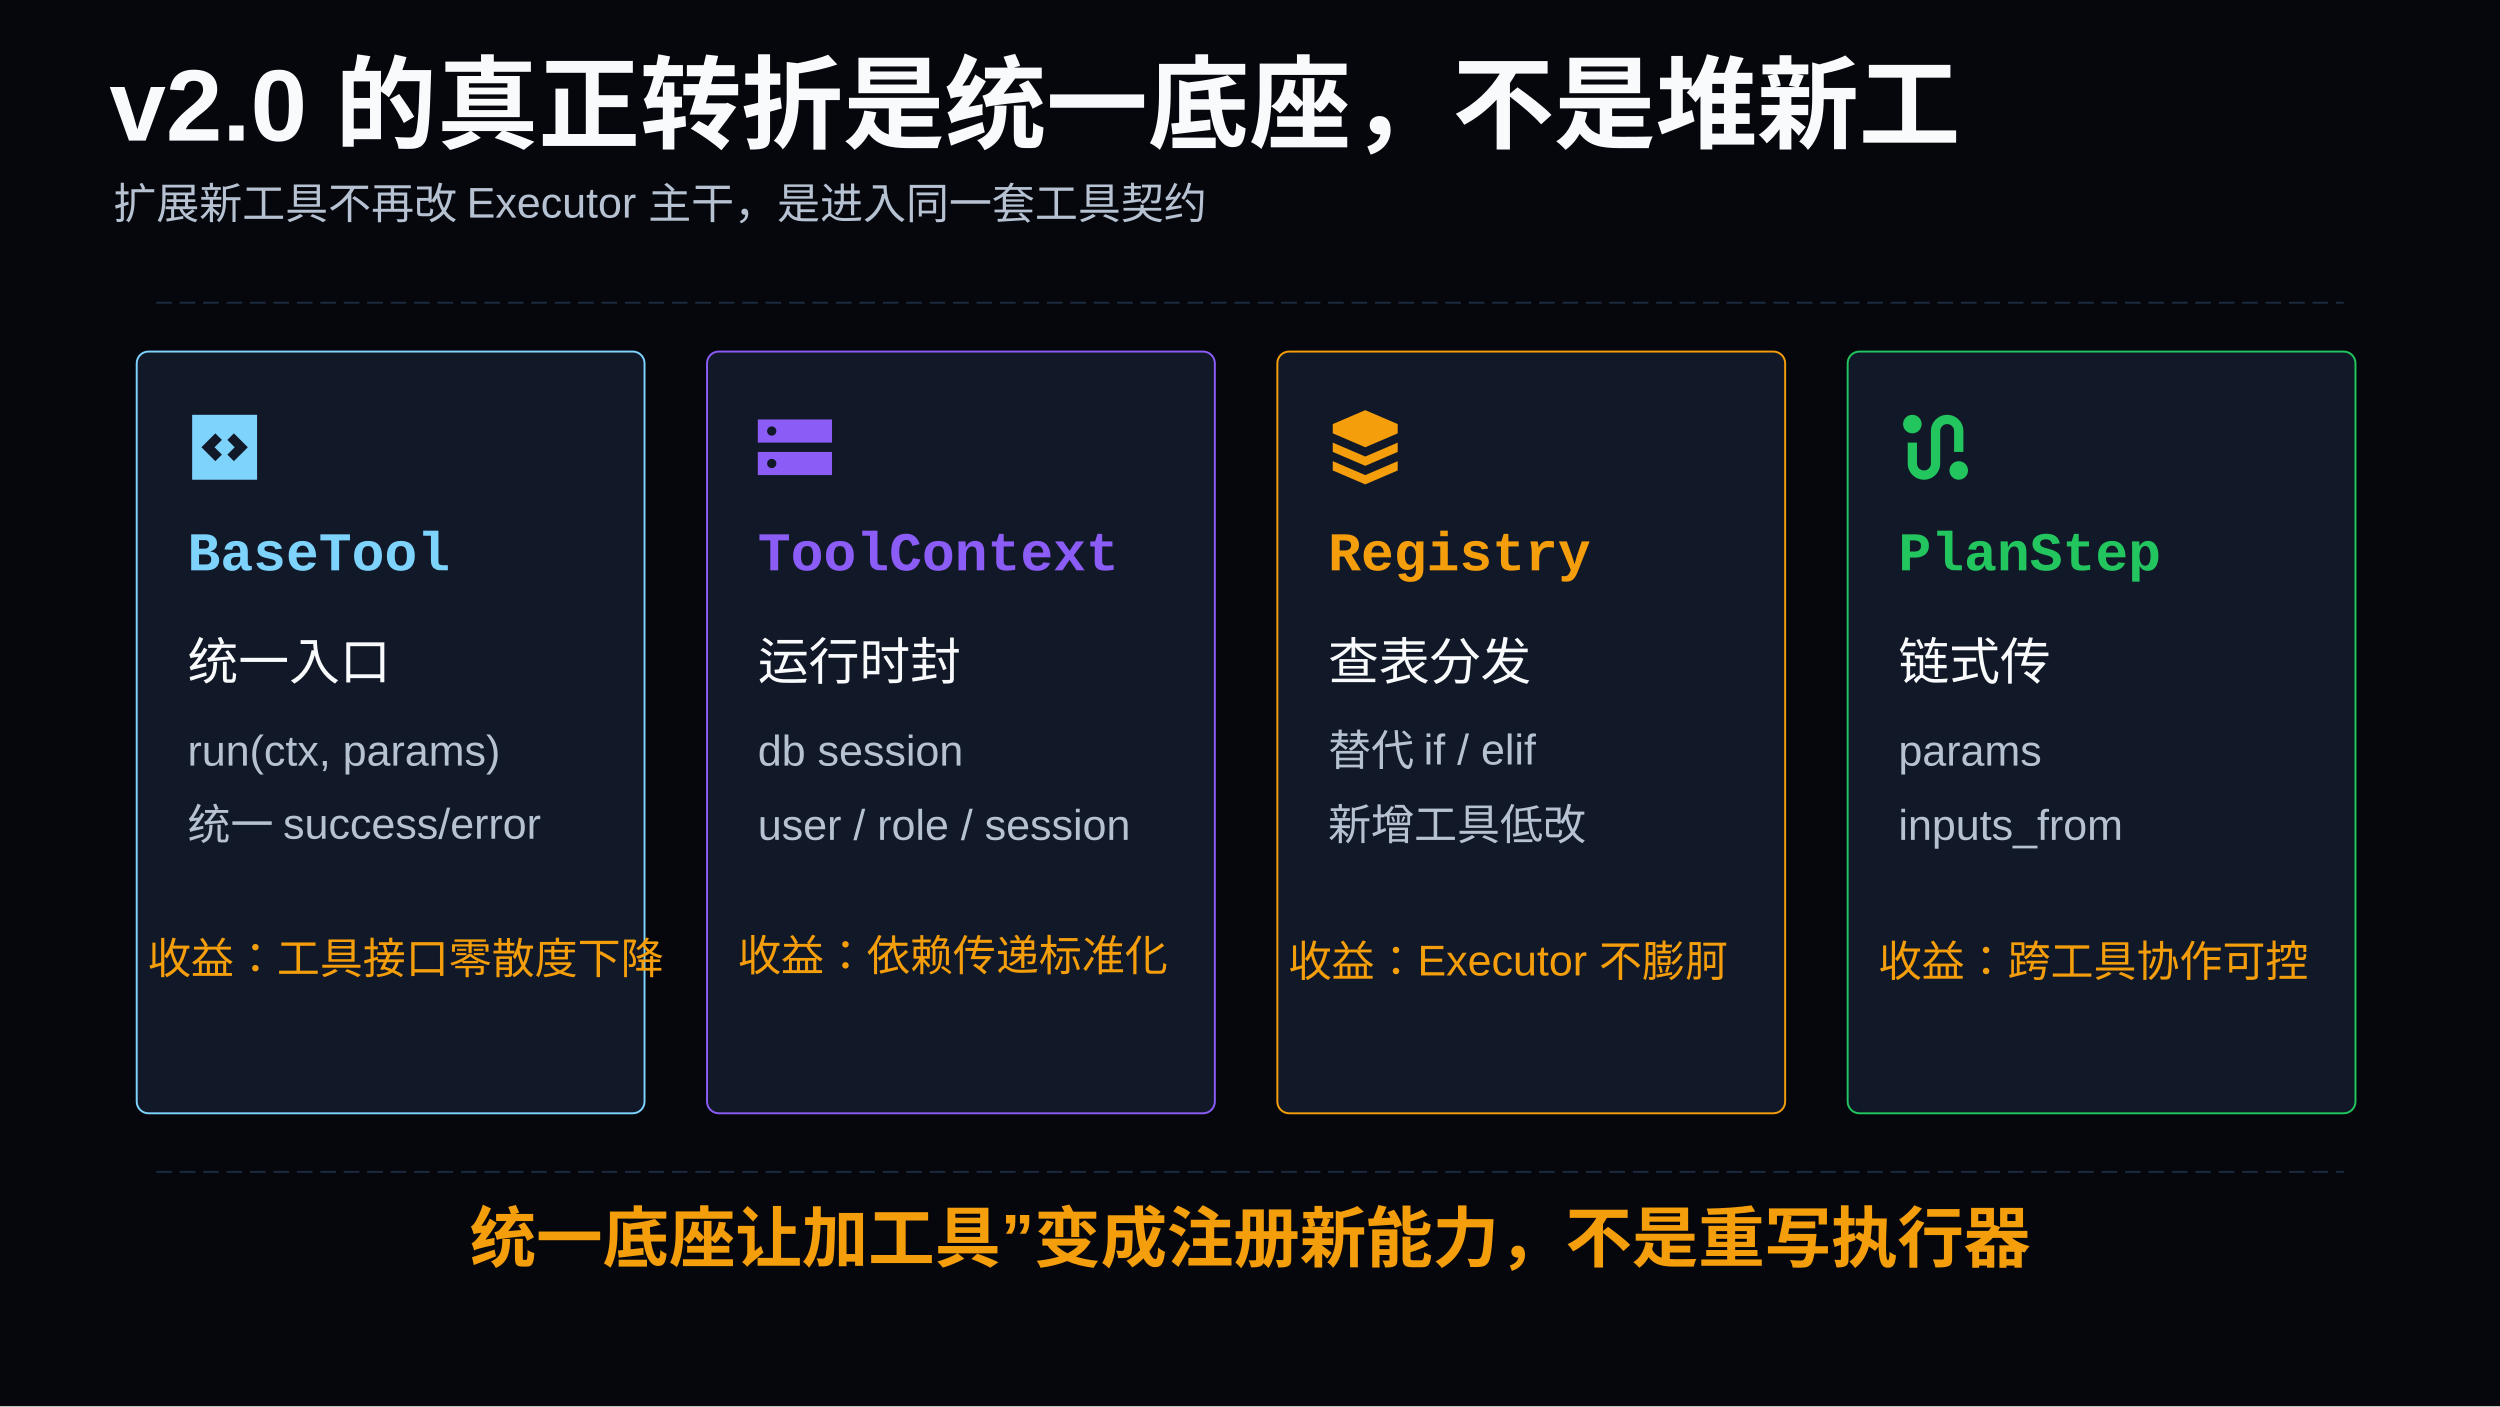
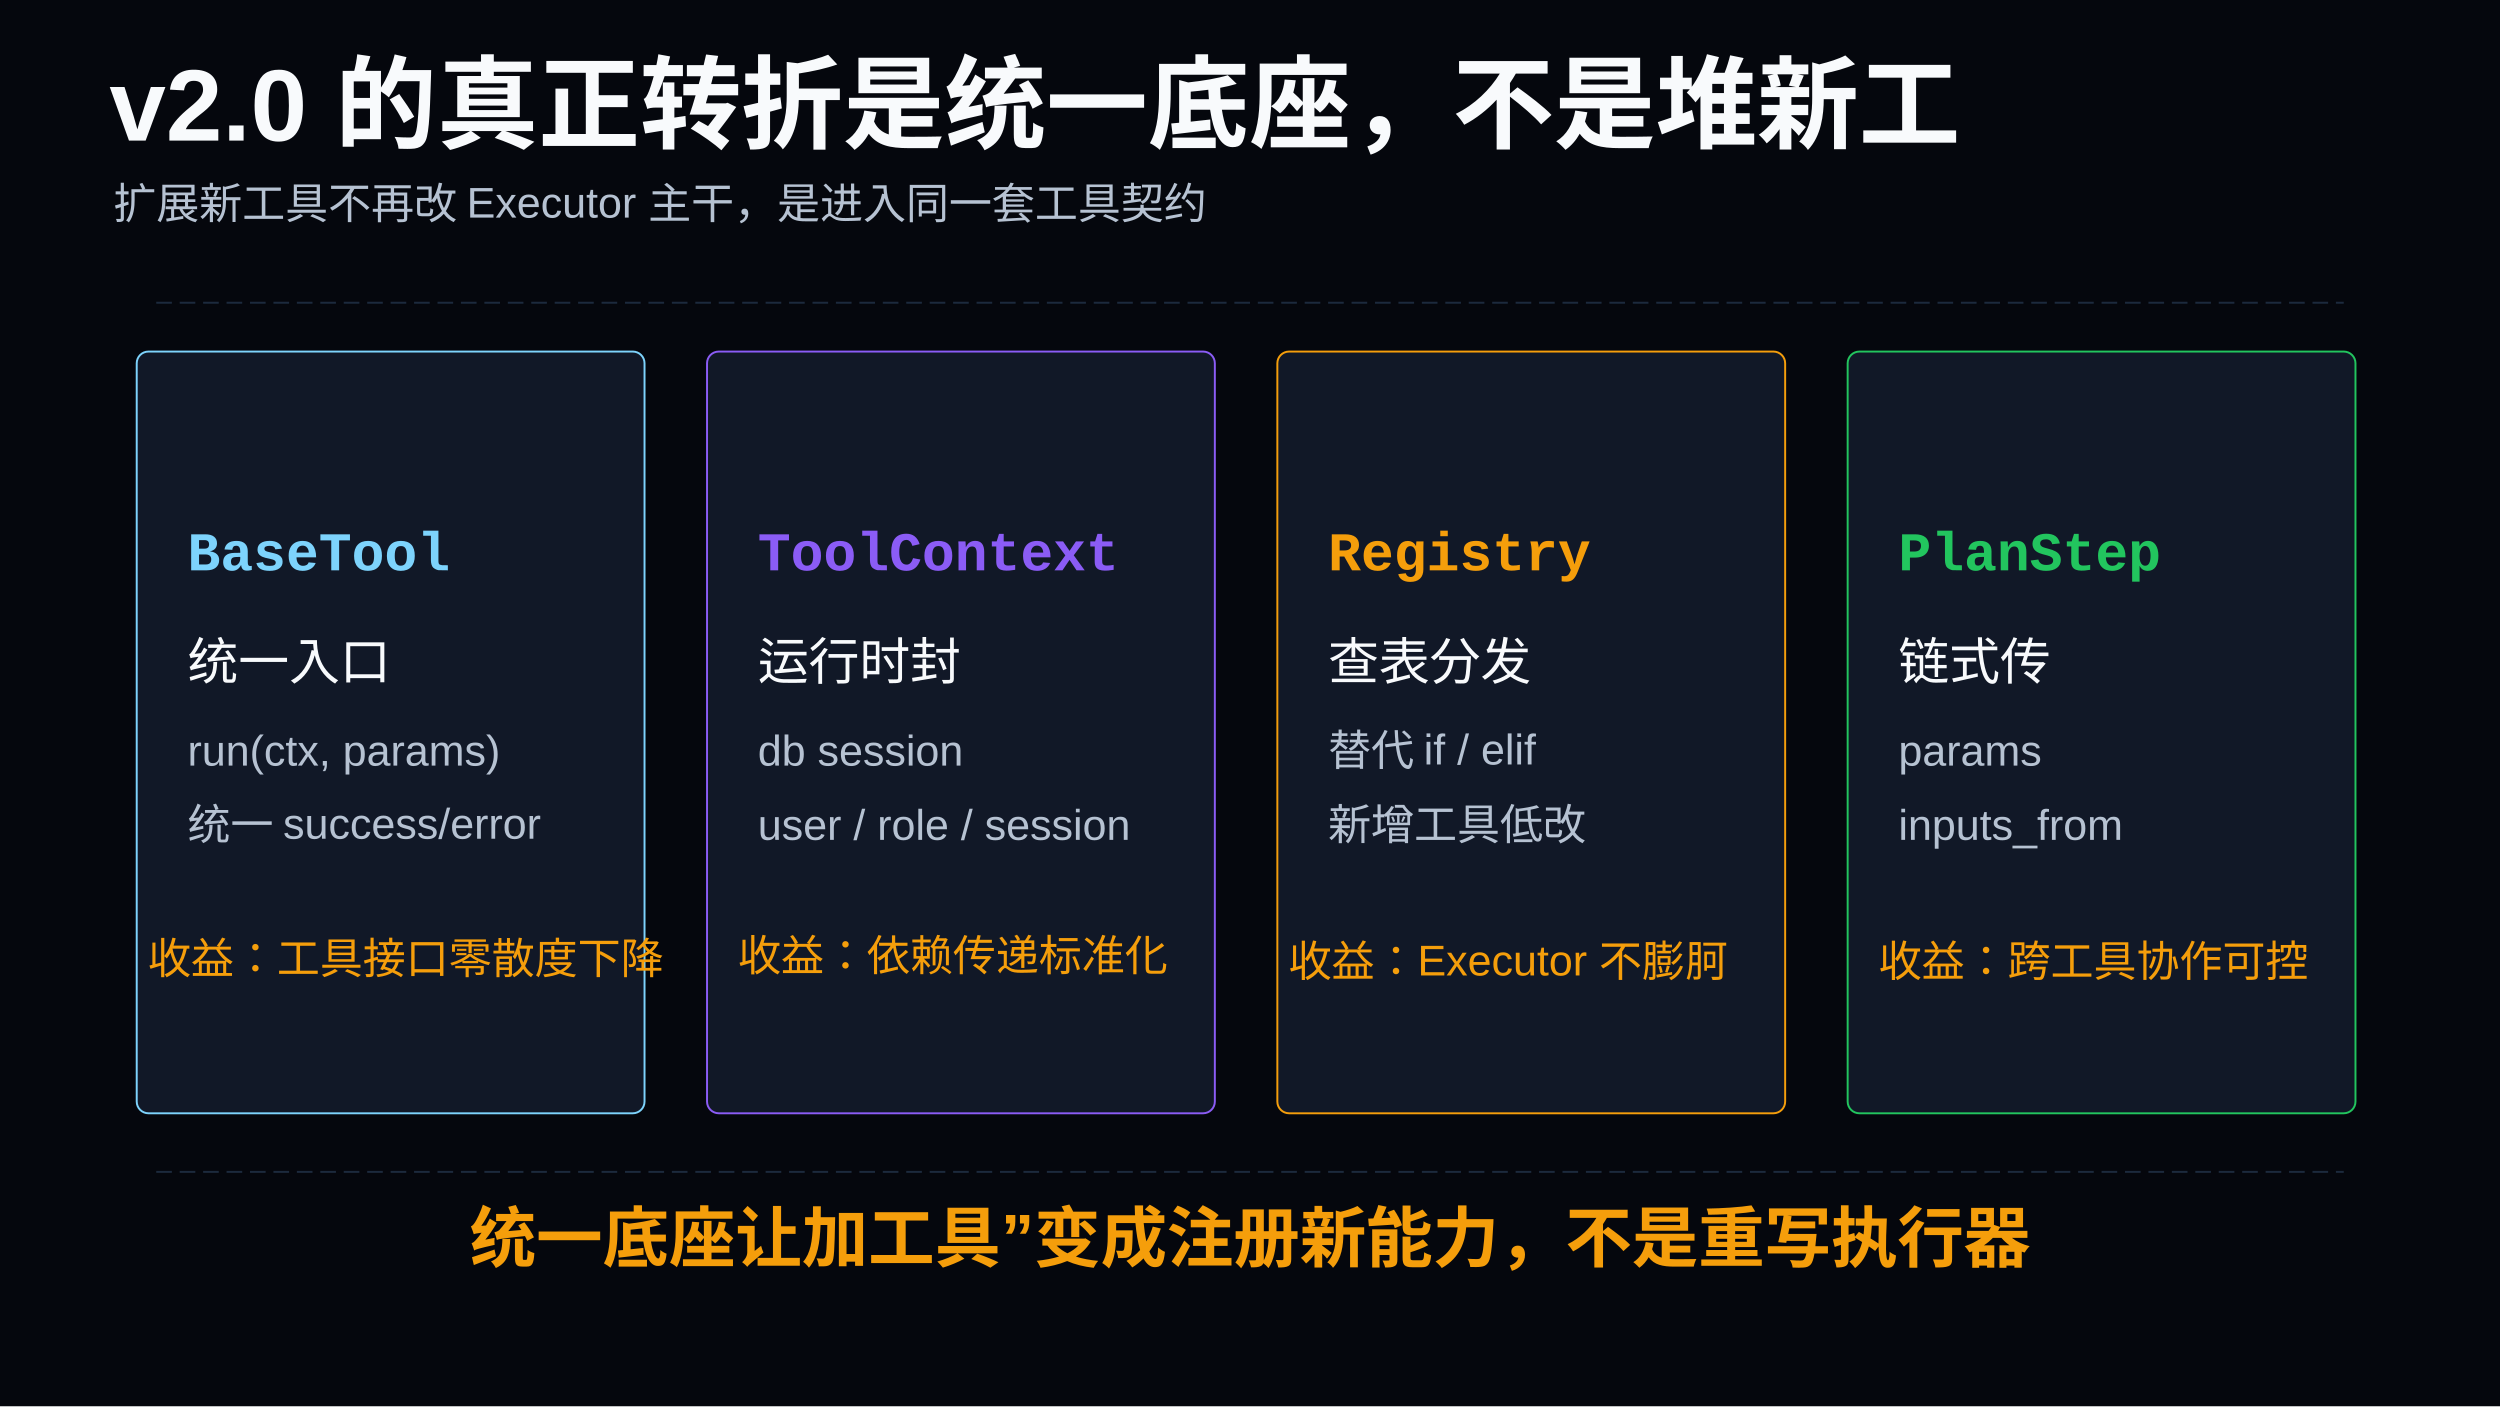
<svg xmlns="http://www.w3.org/2000/svg" viewBox="0 0 1280 720" width="1280" height="720">
  <g id="background">
    <rect width="1280" height="720" fill="#05070D" />
    <path d="M80 155H1200 M80 600H1200" stroke="#1C2A3D" stroke-width="1" stroke-dasharray="8,4" />
  </g>
  <g id="header">
    <text x="56" y="72" font-family="&quot;Microsoft YaHei&quot;, Arial, sans-serif" font-size="52" font-weight="800" fill="#F8FAFC">v2.0 的真正转折是统一底座，不是堆新工</text>
    <text x="58" y="112" font-family="&quot;Microsoft YaHei&quot;, Arial, sans-serif" font-size="22" fill="#B6C2D2">扩展新工具不再改 Executor 主干，是进入同一套工具契约</text>
  </g>
  <g id="pillar-basetool">
-     <path fill="#111827" stroke="#7DD3FC" d="M76,180 H324 A6,6 0 0 1 330,186 V564 A6,6 0 0 1 324,570 H76 A6,6 0 0 1 70,564 V186 A6,6 0 0 1 76,180 Z" />
-     <g transform="translate(96, 210) scale(2.375)" fill="#7DD3FC">
-       <path fill-rule="evenodd" clip-rule="evenodd" d="M15 1H1V15H15V1ZM6 5L7.414 6.414L5.828 8L7.414 9.586L6 11L3 8L6 5ZM10 5L8.586 6.414L10.172 8L8.586 9.586L10 11L13 8L10 5Z" />
-     </g>
+     <rect x="70" y="180" width="260" height="390" rx="6" fill="#111827" stroke="#7DD3FC" />
+     <use data-icon="chunk-filled/code-block" x="96" y="210" width="38" height="38" fill="#7DD3FC" />
    <text x="96" y="292" font-family="Consolas, &quot;Microsoft YaHei&quot;, &quot;Courier New&quot;, monospace" font-size="28" font-weight="700" fill="#7DD3FC">BaseTool</text>
    <text x="96" y="348" font-family="&quot;Microsoft YaHei&quot;, Arial, sans-serif" font-size="26" fill="#F8FAFC">统一入口</text>
    <text x="96" y="392" font-family="&quot;Microsoft YaHei&quot;, Arial, sans-serif" font-size="22" fill="#B6C2D2">run(ctx, params)</text>
    <text x="96" y="430" font-family="&quot;Microsoft YaHei&quot;, Arial, sans-serif" font-size="22" fill="#B6C2D2">统一 success/error</text>
    <text x="75.759" y="498.554" font-family="&quot;Microsoft YaHei&quot;, Arial, sans-serif" font-size="22" fill="#F59E0B" id="_edit_10" data-edit-target="true" data-edit-annotation="调整大小：文本超出范围">收益：工具接口零散度下降</text>
  </g>
  <g id="pillar-context">
-     <path fill="#111827" stroke="#8B5CF6" d="M368,180 H616 A6,6 0 0 1 622,186 V564 A6,6 0 0 1 616,570 H368 A6,6 0 0 1 362,564 V186 A6,6 0 0 1 368,180 Z" />
-     <g transform="translate(388, 210) scale(2.375)" fill="#8B5CF6">
-       <path fill-rule="evenodd" clip-rule="evenodd" d="M16 2H0V7H16V2ZM4 4.5C4 5.052 3.552 5.5 3 5.5C2.448 5.5 2 5.052 2 4.5C2 3.948 2.448 3.5 3 3.5C3.552 3.5 4 3.948 4 4.5Z" />
-       <path fill-rule="evenodd" clip-rule="evenodd" d="M16 9H0V14H16V9ZM3 12.5C3.552 12.5 4 12.052 4 11.5C4 10.948 3.552 10.5 3 10.5C2.448 10.5 2 10.948 2 11.5C2 12.052 2.448 12.5 3 12.5Z" />
-     </g>
+     <rect x="362" y="180" width="260" height="390" rx="6" fill="#111827" stroke="#8B5CF6" />
+     <use data-icon="chunk-filled/server" x="388" y="210" width="38" height="38" fill="#8B5CF6" />
    <text x="388" y="292" font-family="Consolas, &quot;Microsoft YaHei&quot;, &quot;Courier New&quot;, monospace" font-size="28" font-weight="700" fill="#8B5CF6">ToolContext</text>
    <text x="388" y="348" font-family="&quot;Microsoft YaHei&quot;, Arial, sans-serif" font-size="26" fill="#F8FAFC">运行时封</text>
    <text x="388" y="392" font-family="&quot;Microsoft YaHei&quot;, Arial, sans-serif" font-size="22" fill="#B6C2D2">db session</text>
    <text x="388" y="430" font-family="&quot;Microsoft YaHei&quot;, Arial, sans-serif" font-size="22" fill="#B6C2D2">user / role / session</text>
    <text x="377.88" y="497.108" font-family="&quot;Microsoft YaHei&quot;, Arial, sans-serif" font-size="22" fill="#F59E0B">收益：依赖传递标准化</text>
  </g>
  <g id="pillar-registry">
-     <path fill="#111827" stroke="#F59E0B" d="M660,180 H908 A6,6 0 0 1 914,186 V564 A6,6 0 0 1 908,570 H660 A6,6 0 0 1 654,564 V186 A6,6 0 0 1 660,180 Z" />
-     <g transform="translate(680, 210) scale(2.375)" fill="#F59E0B">
-       <path d="M1 5V3L8 0L15 3V5L8 8L1 5Z" />
-       <path d="M8 16L1 13V11L8 14L15 11V13L8 16Z" />
-       <path d="M1 9L8 12L15 9V7L8 10L1 7V9Z" />
-     </g>
+     <rect x="654" y="180" width="260" height="390" rx="6" fill="#111827" stroke="#F59E0B" />
+     <use data-icon="chunk-filled/layers" x="680" y="210" width="38" height="38" fill="#F59E0B" />
    <text x="680" y="292" font-family="Consolas, &quot;Microsoft YaHei&quot;, &quot;Courier New&quot;, monospace" font-size="28" font-weight="700" fill="#F59E0B">Registry</text>
    <text x="680" y="348" font-family="&quot;Microsoft YaHei&quot;, Arial, sans-serif" font-size="26" fill="#F8FAFC">查表分发</text>
    <text x="680" y="392" font-family="&quot;Microsoft YaHei&quot;, Arial, sans-serif" font-size="22" fill="#B6C2D2">替代 if / elif</text>
    <text x="680" y="430" font-family="&quot;Microsoft YaHei&quot;, Arial, sans-serif" font-size="22" fill="#B6C2D2">新增工具低改</text>
    <text x="659.759" y="500" font-family="&quot;Microsoft YaHei&quot;, Arial, sans-serif" font-size="22" fill="#F59E0B">收益：Executor 不膨胢</text>
  </g>
  <g id="pillar-planstep">
-     <path fill="#111827" stroke="#22C55E" d="M952,180 H1200 A6,6 0 0 1 1206,186 V564 A6,6 0 0 1 1200,570 H952 A6,6 0 0 1 946,564 V186 A6,6 0 0 1 952,180 Z" />
-     <g transform="translate(972, 210) scale(2.375)" fill="#22C55E">
-       <path d="M5 3C5 4.105 4.105 5 3 5C1.895 5 1 4.105 1 3C1 1.895 1.895 1 3 1C4.105 1 5 1.895 5 3Z" />
-       <path d="M15 13C15 14.105 14.105 15 13 15C11.895 15 11 14.105 11 13C11 11.895 11.895 11 13 11C14.105 11 15 11.895 15 13Z" />
-       <path d="M9 4.5C9 3.672 9.672 3 10.5 3C11.328 3 12 3.672 12 4.5V9H14V4.5C14 2.567 12.433 1 10.5 1C8.567 1 7 2.567 7 4.5V11.5C7 12.328 6.328 13 5.5 13C4.672 13 4 12.328 4 11.5V7H2V11.5C2 13.433 3.567 15 5.5 15C7.433 15 9 13.433 9 11.5V4.5Z" />
-     </g>
+     <rect x="946" y="180" width="260" height="390" rx="6" fill="#111827" stroke="#22C55E" />
+     <use data-icon="chunk-filled/route" x="972" y="210" width="38" height="38" fill="#22C55E" />
    <text x="972" y="292" font-family="Consolas, &quot;Microsoft YaHei&quot;, &quot;Courier New&quot;, monospace" font-size="28" font-weight="700" fill="#22C55E">PlanStep</text>
    <text x="972" y="348" font-family="&quot;Microsoft YaHei&quot;, Arial, sans-serif" font-size="26" fill="#F8FAFC">链式传</text>
    <text x="972" y="392" font-family="&quot;Microsoft YaHei&quot;, Arial, sans-serif" font-size="22" fill="#B6C2D2">params</text>
    <text x="972" y="430" font-family="&quot;Microsoft YaHei&quot;, Arial, sans-serif" font-size="22" fill="#B6C2D2">inputs_from</text>
    <text x="961.88" y="500" font-family="&quot;Microsoft YaHei&quot;, Arial, sans-serif" font-size="22" fill="#F59E0B">收益：跨工具协作可控</text>
  </g>
  <g id="takeaway">
    <text x="640" y="646" text-anchor="middle" font-family="&quot;Microsoft YaHei&quot;, Arial, sans-serif" font-size="34" font-weight="700" fill="#F59E0B">统一底座让加工具”变成注册新能力，不是重写执行器</text>
  </g>
</svg>
